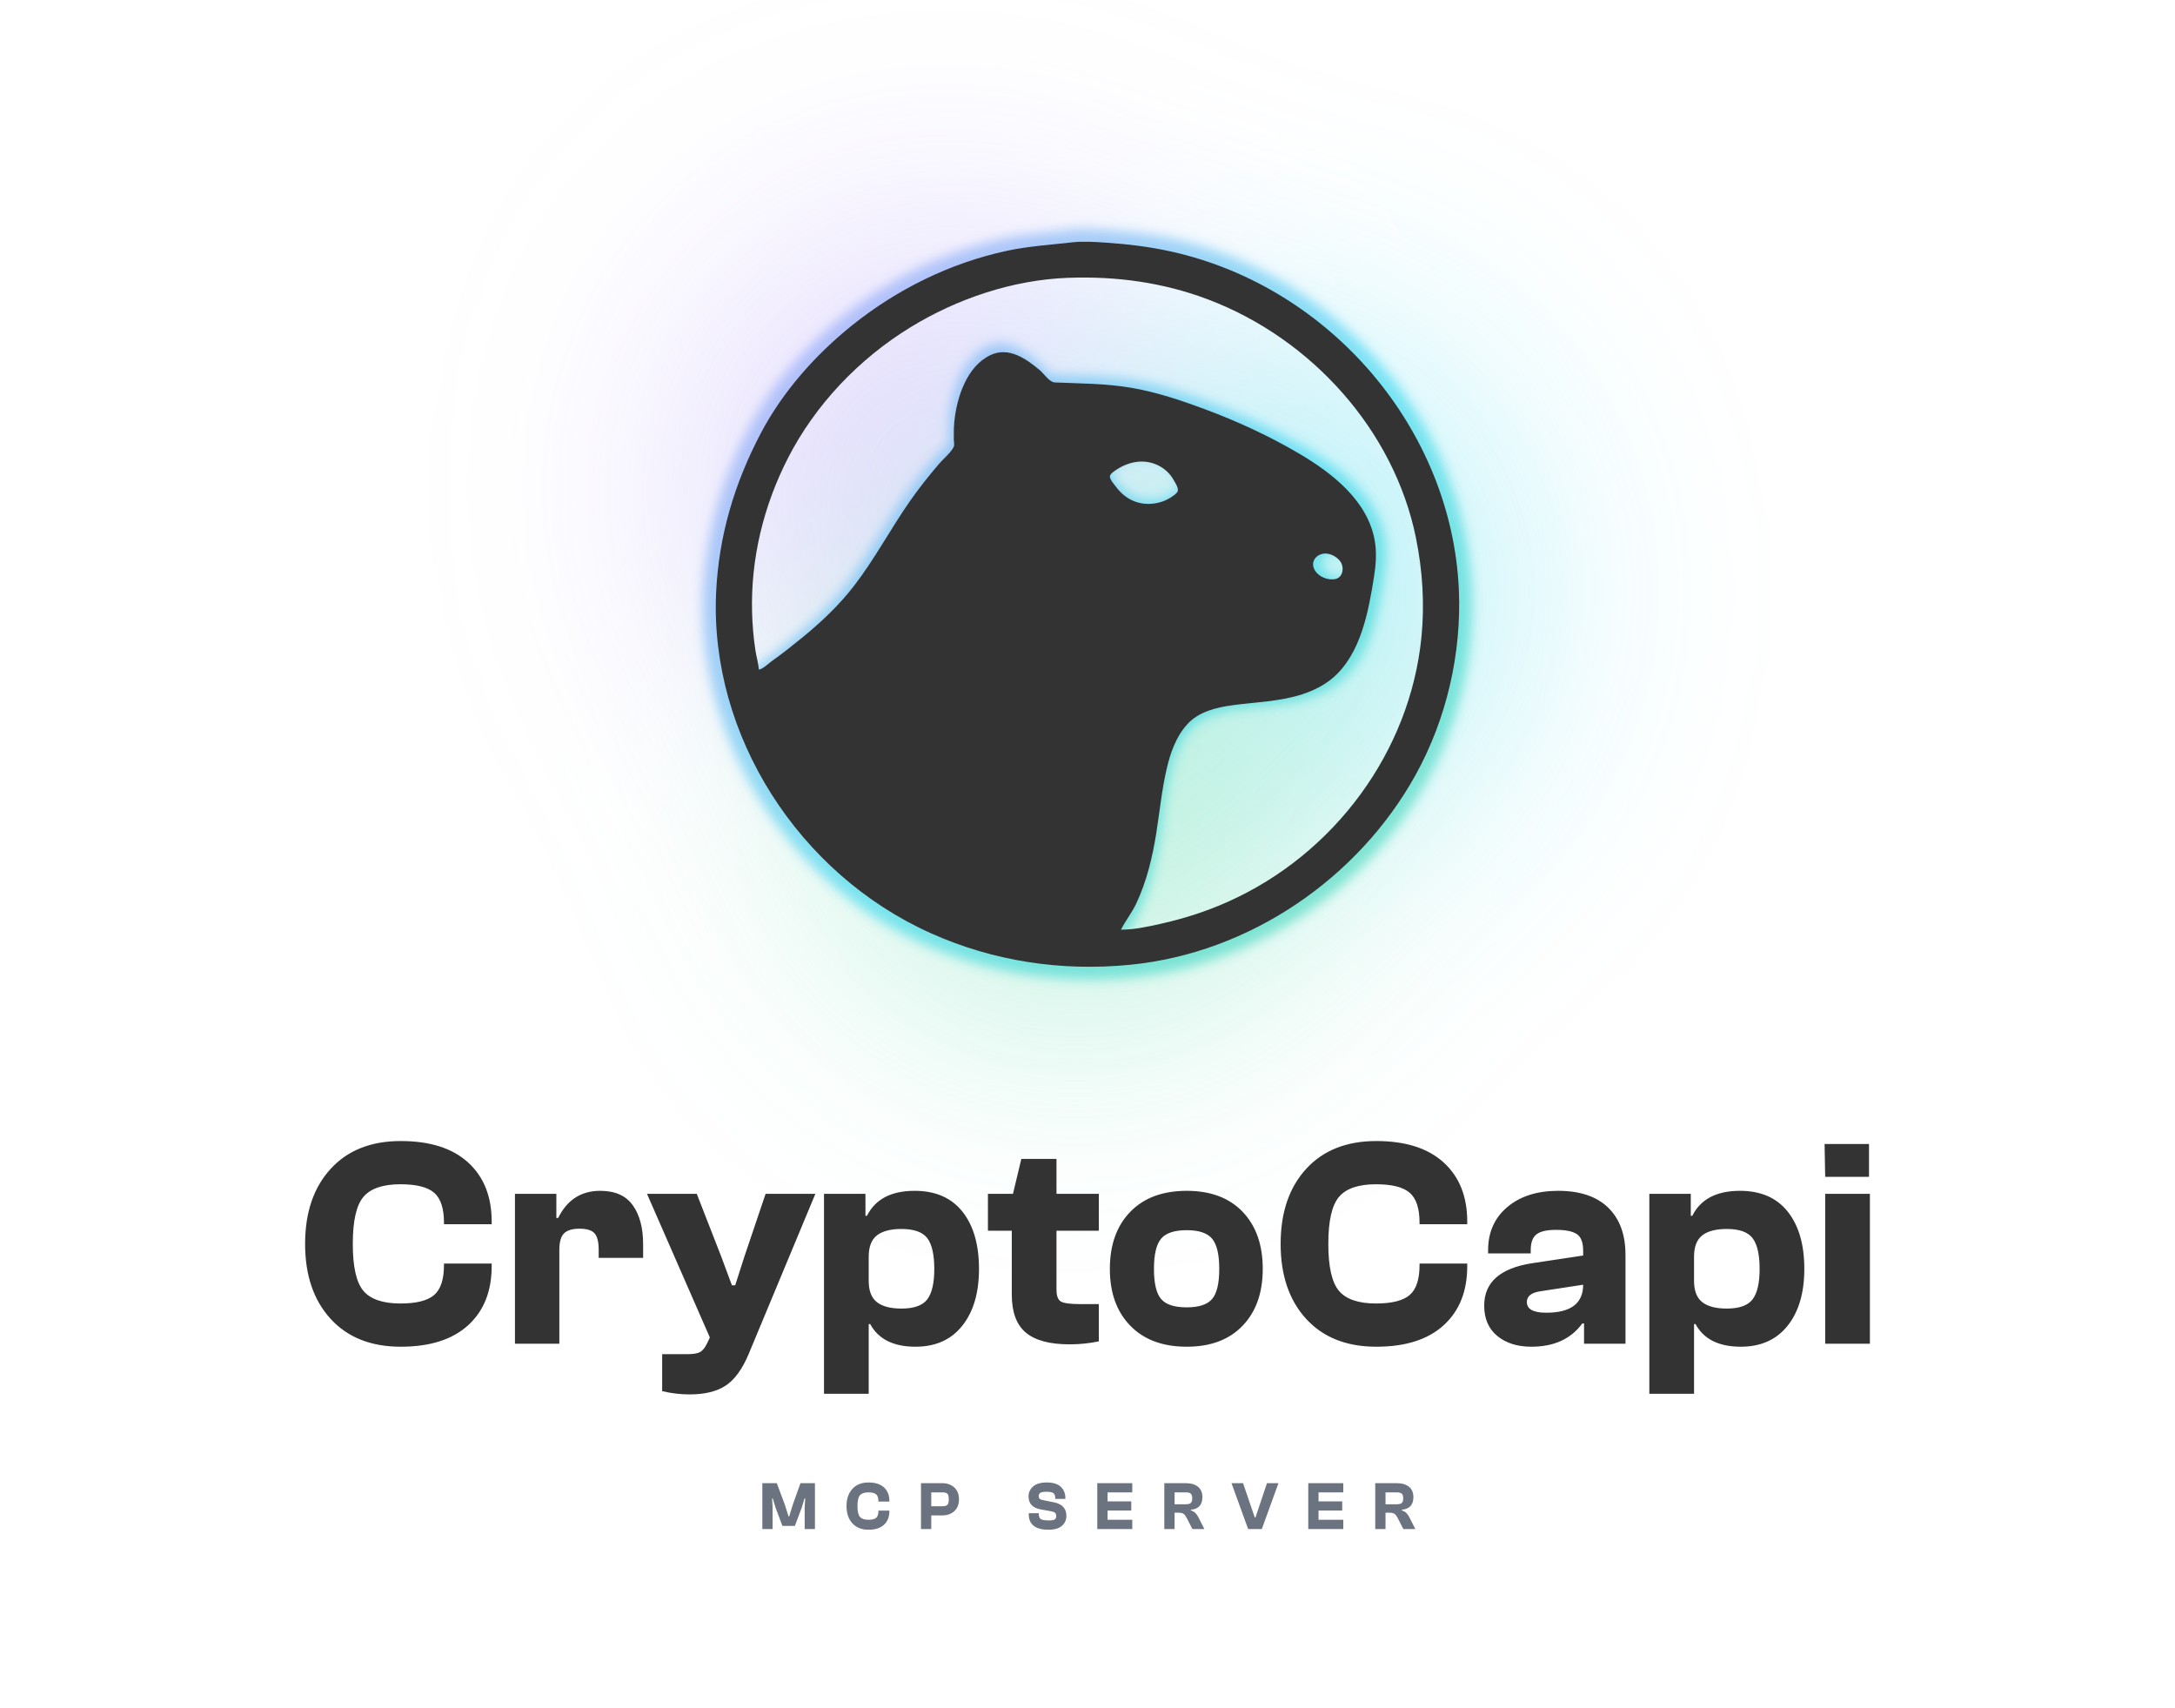
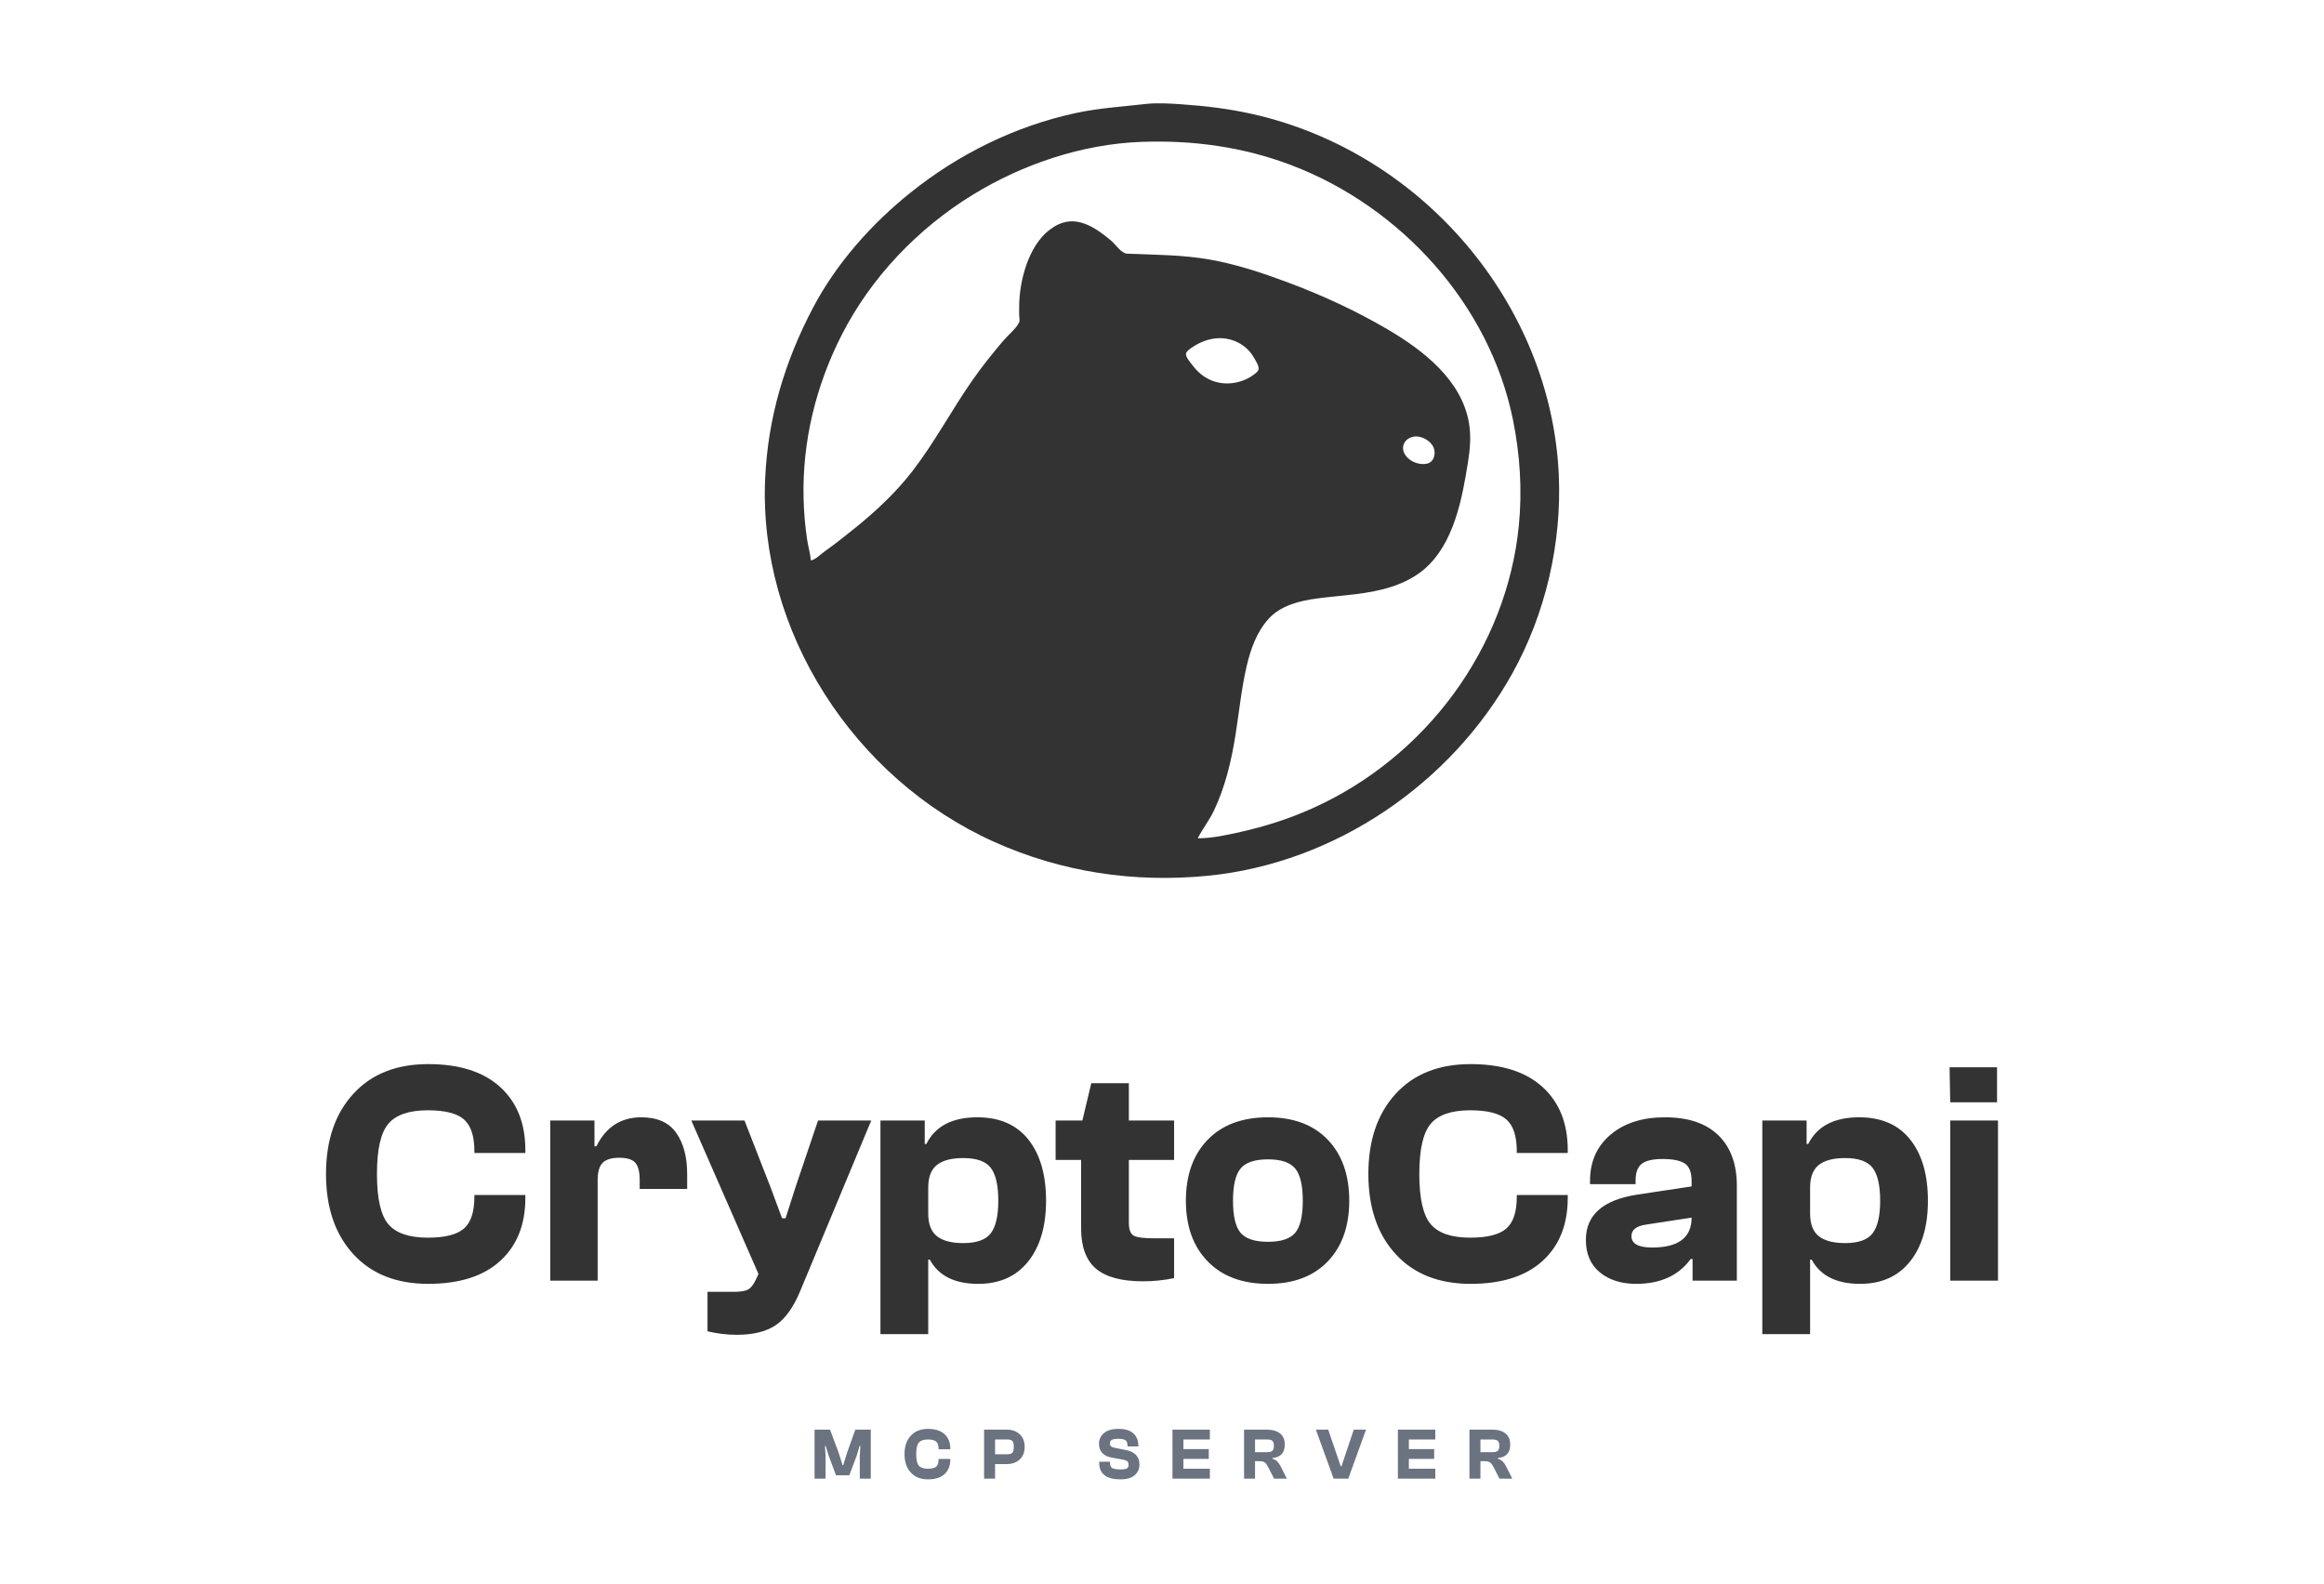
- <svg xmlns="http://www.w3.org/2000/svg" width="540" height="424" viewBox="0 0 540 424" role="img" aria-labelledby="t">
-   <defs>
-     <path id="mark" d="m 560.776,273.592 c 6.711,-0.774 14.194,-0.275 20.914,0.175 14.171,0.949 27.939,2.608 41.828,5.724 100.371,22.516 175.986,112.197 180.478,212.47 1.796,40.089 -7.687,81.431 -27.294,116.786 -35.833,64.616 -104.116,111.882 -179.541,119.259 -43.192,4.224 -85.857,-2.137 -125.483,-19.924 -82.923,-37.221 -138.933,-124.424 -134.926,-213.881 1.604,-35.806 11.494,-69.039 28.277,-100.823 13.716,-25.974 34.342,-49.204 57.372,-67.656 28.171,-22.572 61.486,-39.076 97.12,-46.77 13.732,-2.965 27.39,-3.761 41.255,-5.36 M 363.67,542.372 c 2.945,-0.683 5.615,-3.559 8.022,-5.279 6.483,-4.631 12.744,-9.556 18.908,-14.583 12.19,-9.943 23.537,-20.629 33.097,-33.07 12.888,-16.773 22.83,-35.593 34.9,-52.932 5.669,-8.144 11.912,-15.957 18.355,-23.525 2.783,-3.268 7.381,-6.935 9.277,-10.722 0.588,-1.175 0.058,-3.371 0.058,-4.681 0,-3.752 -0.035,-7.469 0.335,-11.203 1.486,-15.005 7.786,-34.911 22.871,-41.92 11.516,-5.351 22.422,2.459 30.941,9.595 2.517,2.108 5.977,7.527 9.454,7.674 16.454,0.696 32.391,0.609 48.703,3.485 15.53,2.738 30.555,7.735 45.266,13.205 20.574,7.651 40.413,16.764 59.304,27.845 21.258,12.47 43.83,30.05 48.005,55.452 1.231,7.489 0.613,14.954 -0.569,22.405 -3.424,21.582 -8.256,48.445 -25.949,63.493 -5.434,4.621 -12.108,7.919 -18.908,10.162 -14.245,4.699 -29.372,4.961 -44.12,6.966 -10.338,1.406 -21.38,4.083 -28.567,12.079 -7.057,7.852 -10.555,17.985 -12.874,28.006 -3.077,13.293 -4.39,26.877 -6.524,40.329 -2.405,15.161 -5.996,30.249 -12.572,44.25 -2.727,5.807 -6.77,10.86 -9.652,16.524 8.396,0 17.067,-1.911 25.211,-3.739 14.531,-3.26 28.547,-7.746 42.114,-13.819 67.115,-30.041 114.589,-94.558 121.71,-166.444 2.076,-20.959 0.707,-42.089 -3.518,-62.734 C 763.185,391.94 711.491,334.298 646.436,309.587 618.088,298.819 588.445,294.798 558.196,295.907 c -34.732,1.273 -69.822,13.117 -99.125,31.083 -32.54,19.951 -59.937,48.726 -77.137,82.352 -15.321,29.955 -23.399,63.074 -22.558,96.622 0.201,8.017 0.881,16.138 2.079,24.085 0.616,4.085 1.872,8.224 2.214,12.323 M 601.171,411.703 c -4.7,0.658 -9.001,2.476 -12.892,5.106 -1.255,0.848 -3.39,2.162 -3.734,3.736 -0.444,2.034 2.969,5.752 4.127,7.282 5.703,7.538 14.318,11.458 23.959,9.999 4.135,-0.626 8.115,-2.2 11.46,-4.649 1.141,-0.835 2.88,-1.897 3.143,-3.39 0.358,-2.032 -1.839,-5.291 -2.817,-7.001 -4.594,-8.031 -13.933,-12.386 -23.245,-11.083 m 117.748,57.697 c -5.717,0.813 -8.562,6.235 -5.141,11.078 2.601,3.684 7.795,5.738 12.303,4.949 4.435,-0.776 5.665,-5.806 4.26,-9.43 -1.541,-3.975 -7.088,-7.214 -11.422,-6.597 z" />
-     <linearGradient id="engines" x1="0" y1="0" x2="1" y2="1">
-       <stop offset="0" stop-color="#a78bfa" />
-       <stop offset=".55" stop-color="#22d3ee" />
-       <stop offset="1" stop-color="#34d399" />
-     </linearGradient>
-     <filter id="bloom" x="-50%" y="-50%" width="200%" height="200%">
-       <feGaussianBlur stdDeviation="30" />
-     </filter>
-     <filter id="rim" x="-10%" y="-10%" width="120%" height="120%">
-       <feGaussianBlur stdDeviation="3.5" />
-     </filter>
-   </defs>
-   <g filter="url(#bloom)" opacity="0.32">
-     <circle cx="234.4" cy="120.8" r="64.8" fill="#a78bfa" />
-     <circle cx="312.1" cy="146.8" r="64.8" fill="#22d3ee" />
-     <circle cx="266.8" cy="188.9" r="64.8" fill="#34d399" />
-   </g>
-   <g transform="translate(177.71 60) scale(0.39467) translate(-336.5496 -273.1886)">
-     <use href="#mark" fill="url(#engines)" opacity="0.55" filter="url(#rim)" transform="translate(570.38 501.23) scale(1.035) translate(-570.38 -501.23)" />
-     <use href="#mark" fill="#333333" />
-   </g>
-   <path fill="#333333" d="M99.50 334.32L99.50 334.32Q88.40 334.32 82.08 327.40Q75.75 320.48 75.75 308.79Q75.75 297.10 82.08 290.18Q88.40 283.26 99.50 283.26L99.50 283.26Q110.38 283.26 116.23 288.59Q122.07 293.92 122.07 303.24L122.07 303.24L122.07 303.91L110.23 303.91L110.23 303.54Q110.23 298.21 107.79 296.10Q105.35 293.99 99.43 293.99L99.43 293.99Q92.92 293.99 90.25 297.10Q87.59 300.21 87.59 308.79Q87.59 317.37 90.25 320.48Q92.92 323.59 99.43 323.59L99.43 323.59Q105.35 323.59 107.79 321.48Q110.23 319.37 110.23 314.04L110.23 314.04L110.23 313.67L122.07 313.67L122.07 314.34Q122.07 323.66 116.23 328.99Q110.38 334.32 99.50 334.32ZM138.87 310.27L138.87 333.58L127.85 333.58L127.85 296.36L138.13 296.36L138.13 302.35L138.58 302.35Q141.91 295.62 149.01 295.62L149.01 295.62Q154.56 295.62 157.11 299.21Q159.67 302.80 159.67 308.86L159.67 308.86L159.67 312.27L148.64 312.27L148.64 310.27Q148.64 307.31 147.60 306.16Q146.57 305.02 143.90 305.02Q141.24 305.02 140.06 306.16Q138.87 307.31 138.87 310.27L138.87 310.27ZM171.21 346.16L171.21 346.16Q167.81 346.16 164.40 345.35L164.40 345.35L164.40 336.17L170.62 336.17Q172.84 336.17 173.80 335.65Q174.76 335.13 175.58 333.43L175.58 333.43L176.24 332.03L160.63 296.36L172.99 296.36L179.05 311.90L181.72 319.08L182.53 319.08L184.83 311.90L190.08 296.36L202.44 296.36L185.86 336.17Q183.49 341.79 180.16 343.98Q176.83 346.16 171.21 346.16ZM215.68 328.70L215.68 346.01L204.58 346.01L204.58 296.36L214.87 296.36L214.87 301.83L215.24 301.83Q218.35 295.62 227.08 295.62L227.08 295.62Q234.85 295.62 238.96 300.80Q243.06 305.98 243.06 315.01L243.06 315.01Q243.06 323.89 238.92 329.10Q234.78 334.32 227.30 334.32L227.30 334.32Q219.09 334.32 216.05 328.70L216.05 328.70L215.68 328.70ZM215.68 311.97L215.68 317.97Q215.68 321.67 217.72 323.26Q219.75 324.85 223.82 324.85L223.82 324.85Q228.49 324.85 230.23 322.55Q231.96 320.26 231.96 315.01L231.96 315.01Q231.96 309.68 230.23 307.38Q228.49 305.09 223.82 305.09L223.82 305.09Q219.75 305.09 217.72 306.68Q215.68 308.27 215.68 311.97L215.68 311.97ZM265.56 333.73L265.56 333.73Q258.16 333.73 254.68 330.81Q251.20 327.88 251.20 321.37L251.20 321.37L251.20 305.53L245.28 305.53L245.28 296.36L251.50 296.36L253.57 287.70L262.30 287.70L262.30 296.36L272.81 296.36L272.81 305.53L262.30 305.53L262.30 320.11Q262.30 322.48 263.41 323.11Q264.52 323.74 268.22 323.74L268.22 323.74L272.81 323.74L272.81 332.99Q269.26 333.73 265.56 333.73ZM294.64 334.32L294.64 334.32Q285.69 334.32 280.62 329.10Q275.55 323.89 275.55 315.01L275.55 315.01Q275.55 306.05 280.62 300.83Q285.69 295.62 294.64 295.62L294.64 295.62Q303.52 295.62 308.52 300.83Q313.51 306.05 313.51 315.01L313.51 315.01Q313.51 323.89 308.52 329.10Q303.52 334.32 294.64 334.32ZM294.64 324.55L294.64 324.55Q299.16 324.55 300.93 322.48Q302.71 320.41 302.71 315.01Q302.71 309.60 300.93 307.50Q299.16 305.39 294.64 305.39L294.64 305.39Q290.05 305.39 288.28 307.50Q286.50 309.60 286.50 315.01Q286.50 320.41 288.28 322.48Q290.05 324.55 294.64 324.55ZM341.71 334.32L341.71 334.32Q330.61 334.32 324.28 327.40Q317.95 320.48 317.95 308.79Q317.95 297.10 324.28 290.18Q330.61 283.26 341.71 283.26L341.71 283.26Q352.58 283.26 358.43 288.59Q364.28 293.92 364.28 303.24L364.28 303.24L364.28 303.91L352.44 303.91L352.44 303.54Q352.44 298.21 349.99 296.10Q347.55 293.99 341.63 293.99L341.63 293.99Q335.12 293.99 332.46 297.10Q329.79 300.21 329.79 308.79Q329.79 317.37 332.46 320.48Q335.12 323.59 341.63 323.59L341.63 323.59Q347.55 323.59 349.99 321.48Q352.44 319.37 352.44 314.04L352.44 314.04L352.44 313.67L364.28 313.67L364.28 314.34Q364.28 323.66 358.43 328.99Q352.58 334.32 341.71 334.32ZM380.19 334.32L380.19 334.32Q375.01 334.32 371.75 331.66Q368.49 328.99 368.49 324.11L368.49 324.11Q368.49 315.45 380.33 313.60L380.33 313.60L393.06 311.68L393.06 310.49Q393.06 307.38 391.47 306.35Q389.88 305.31 386.33 305.31L386.33 305.31Q382.92 305.31 381.48 306.42Q380.04 307.53 380.04 310.34L380.04 310.34L380.04 311.16L369.46 311.16L369.46 310.34Q369.46 303.68 374.23 299.65Q379.00 295.62 386.85 295.62L386.85 295.62Q394.99 295.62 399.28 299.80Q403.57 303.98 403.57 311.53L403.57 311.53L403.57 333.58L393.28 333.58L393.28 328.55L392.84 328.55Q388.62 334.32 380.19 334.32ZM379.08 323.22L379.08 323.22Q379.08 325.88 383.89 325.88L383.89 325.88Q393.06 325.88 393.06 318.93L393.06 318.93L382.41 320.56Q379.08 321.07 379.08 323.22ZM420.59 328.70L420.59 346.01L409.49 346.01L409.49 296.36L419.78 296.36L419.78 301.83L420.15 301.83Q423.25 295.62 431.99 295.62L431.99 295.62Q439.76 295.62 443.86 300.80Q447.97 305.98 447.97 315.01L447.97 315.01Q447.97 323.89 443.83 329.10Q439.68 334.32 432.21 334.32L432.21 334.32Q423.99 334.32 420.96 328.70L420.96 328.70L420.59 328.70ZM420.59 311.97L420.59 317.97Q420.59 321.67 422.63 323.26Q424.66 324.85 428.73 324.85L428.73 324.85Q433.39 324.85 435.13 322.55Q436.87 320.26 436.87 315.01L436.87 315.01Q436.87 309.68 435.13 307.38Q433.39 305.09 428.73 305.09L428.73 305.09Q424.66 305.09 422.63 306.68Q420.59 308.27 420.59 311.97L420.59 311.97ZM464.03 284L464.03 292.14L453.15 292.14L453.00 284L464.03 284ZM464.25 296.36L464.25 333.58L453.15 333.58L453.15 296.36L464.25 296.36Z" />
-   <path fill="#6b7280" d="M191.82 374.19L191.82 379.58L189.27 379.58L189.27 368.19L192.86 368.19L194.85 373.51L195.77 376.44L195.94 376.44L196.84 373.51L198.74 368.19L202.33 368.19L202.33 379.58L199.78 379.58L199.78 374.19L199.92 372.00L199.73 372.00L199.07 374.22L197.35 378.80L194.25 378.80L192.54 374.22L191.86 372.00L191.69 372.00L191.82 374.19ZM215.63 379.75L215.63 379.75Q213.08 379.75 211.63 378.16Q210.17 376.57 210.17 373.88Q210.17 371.20 211.63 369.61Q213.08 368.02 215.63 368.02L215.63 368.02Q218.13 368.02 219.47 369.24Q220.81 370.47 220.81 372.61L220.81 372.61L220.81 372.76L218.09 372.76L218.09 372.68Q218.09 371.45 217.53 370.97Q216.97 370.48 215.61 370.48L215.61 370.48Q214.12 370.48 213.50 371.20Q212.89 371.91 212.89 373.88Q212.89 375.86 213.50 376.57Q214.12 377.28 215.61 377.28L215.61 377.28Q216.97 377.28 217.53 376.80Q218.09 376.32 218.09 375.09L218.09 375.09L218.09 375.01L220.81 375.01L220.81 375.16Q220.81 377.30 219.47 378.53Q218.13 379.75 215.63 379.75ZM231.21 376.20L231.21 379.58L228.66 379.58L228.66 368.19L233.89 368.19Q235.76 368.19 236.93 369.26Q238.09 370.33 238.09 372.20Q238.09 374.07 236.94 375.13Q235.78 376.20 233.89 376.20L233.89 376.20L231.21 376.20ZM234.00 370.48L234.00 370.48L231.21 370.48L231.21 373.92L234.00 373.92Q234.90 373.92 235.23 373.56Q235.56 373.20 235.56 372.20L235.56 372.20Q235.56 371.18 235.23 370.83Q234.90 370.48 234.00 370.48ZM260.31 379.75L260.31 379.75Q255.41 379.75 255.41 375.87L255.41 375.87L255.41 375.65L257.91 375.65L257.91 375.82Q257.91 376.77 258.40 377.11Q258.90 377.44 260.43 377.44L260.43 377.44Q261.48 377.44 261.85 377.21Q262.23 376.98 262.23 376.38L262.23 376.38Q262.23 375.77 261.91 375.52Q261.60 375.26 260.46 375.07L260.46 375.07L258.45 374.72Q255.36 374.19 255.36 371.47L255.36 371.47Q255.36 370.03 256.49 369.02Q257.62 368.02 259.90 368.02L259.90 368.02Q262.23 368.02 263.37 369.09Q264.51 370.16 264.51 371.96L264.51 371.96L264.51 372.10L261.99 372.10L261.99 371.91Q261.99 371.01 261.53 370.67Q261.07 370.33 259.81 370.33L259.81 370.33Q258.74 370.33 258.32 370.58Q257.89 370.82 257.89 371.37Q257.89 371.91 258.20 372.13Q258.50 372.34 259.52 372.52L259.52 372.52L261.55 372.92Q264.76 373.53 264.76 376.30L264.76 376.30Q264.76 377.79 263.67 378.77Q262.58 379.75 260.31 379.75ZM281.12 377.28L281.12 379.58L272.43 379.58L272.43 368.19L281.12 368.19L281.12 370.48L274.98 370.48L274.98 372.71L280.87 372.71L280.87 374.99L274.98 374.99L274.98 377.28L281.12 377.28ZM291.62 375.53L291.62 379.58L289.07 379.58L289.07 368.19L294.30 368.19Q296.34 368.19 297.44 369.09Q298.53 369.99 298.53 371.66L298.53 371.66Q298.53 374.53 295.66 374.79L295.66 374.79L295.66 374.96Q296.36 375.18 296.78 375.59Q297.21 376.01 297.57 376.72L297.57 376.72L299.01 379.58L296.04 379.58L294.69 376.94Q294.27 376.13 293.88 375.83Q293.49 375.53 292.64 375.53L292.64 375.53L291.62 375.53ZM294.42 370.48L291.62 370.48L291.62 373.43L294.42 373.43Q295.32 373.43 295.66 373.10Q296.00 372.78 296.00 371.95L296.00 371.95Q296.00 371.13 295.65 370.81Q295.31 370.48 294.42 370.48L294.42 370.48ZM317.41 368.19L313.28 379.58L309.88 379.58L305.75 368.19L308.62 368.19L311.53 376.72L311.70 376.72L314.56 368.19L317.41 368.19ZM333.50 377.28L333.50 379.58L324.81 379.58L324.81 368.19L333.50 368.19L333.50 370.48L327.36 370.48L327.36 372.71L333.24 372.71L333.24 374.99L327.36 374.99L327.36 377.28L333.50 377.28ZM343.99 375.53L343.99 379.58L341.44 379.58L341.44 368.19L346.68 368.19Q348.72 368.19 349.82 369.09Q350.91 369.99 350.91 371.66L350.91 371.66Q350.91 374.53 348.04 374.79L348.04 374.79L348.04 374.96Q348.74 375.18 349.16 375.59Q349.59 376.01 349.94 376.72L349.94 376.72L351.39 379.58L348.41 379.58L347.07 376.94Q346.65 376.13 346.25 375.83Q345.86 375.53 345.01 375.53L345.01 375.53L343.99 375.53ZM346.80 370.48L343.99 370.48L343.99 373.43L346.80 373.43Q347.70 373.43 348.04 373.10Q348.38 372.78 348.38 371.95L348.38 371.95Q348.38 371.13 348.03 370.81Q347.68 370.48 346.80 370.48L346.80 370.48Z" />
+ <svg xmlns="http://www.w3.org/2000/svg" width="540" height="368" viewBox="0 0 540 368" role="img" aria-labelledby="t">
+   <path fill="#333333" transform="translate(177.71 24) scale(0.39467) translate(-336.5496 -273.1886)" d="m 560.776,273.592 c 6.711,-0.774 14.194,-0.275 20.914,0.175 14.171,0.949 27.939,2.608 41.828,5.724 100.371,22.516 175.986,112.197 180.478,212.47 1.796,40.089 -7.687,81.431 -27.294,116.786 -35.833,64.616 -104.116,111.882 -179.541,119.259 -43.192,4.224 -85.857,-2.137 -125.483,-19.924 -82.923,-37.221 -138.933,-124.424 -134.926,-213.881 1.604,-35.806 11.494,-69.039 28.277,-100.823 13.716,-25.974 34.342,-49.204 57.372,-67.656 28.171,-22.572 61.486,-39.076 97.12,-46.77 13.732,-2.965 27.39,-3.761 41.255,-5.36 M 363.67,542.372 c 2.945,-0.683 5.615,-3.559 8.022,-5.279 6.483,-4.631 12.744,-9.556 18.908,-14.583 12.19,-9.943 23.537,-20.629 33.097,-33.07 12.888,-16.773 22.83,-35.593 34.9,-52.932 5.669,-8.144 11.912,-15.957 18.355,-23.525 2.783,-3.268 7.381,-6.935 9.277,-10.722 0.588,-1.175 0.058,-3.371 0.058,-4.681 0,-3.752 -0.035,-7.469 0.335,-11.203 1.486,-15.005 7.786,-34.911 22.871,-41.92 11.516,-5.351 22.422,2.459 30.941,9.595 2.517,2.108 5.977,7.527 9.454,7.674 16.454,0.696 32.391,0.609 48.703,3.485 15.53,2.738 30.555,7.735 45.266,13.205 20.574,7.651 40.413,16.764 59.304,27.845 21.258,12.47 43.83,30.05 48.005,55.452 1.231,7.489 0.613,14.954 -0.569,22.405 -3.424,21.582 -8.256,48.445 -25.949,63.493 -5.434,4.621 -12.108,7.919 -18.908,10.162 -14.245,4.699 -29.372,4.961 -44.12,6.966 -10.338,1.406 -21.38,4.083 -28.567,12.079 -7.057,7.852 -10.555,17.985 -12.874,28.006 -3.077,13.293 -4.39,26.877 -6.524,40.329 -2.405,15.161 -5.996,30.249 -12.572,44.25 -2.727,5.807 -6.77,10.86 -9.652,16.524 8.396,0 17.067,-1.911 25.211,-3.739 14.531,-3.26 28.547,-7.746 42.114,-13.819 67.115,-30.041 114.589,-94.558 121.71,-166.444 2.076,-20.959 0.707,-42.089 -3.518,-62.734 C 763.185,391.94 711.491,334.298 646.436,309.587 618.088,298.819 588.445,294.798 558.196,295.907 c -34.732,1.273 -69.822,13.117 -99.125,31.083 -32.54,19.951 -59.937,48.726 -77.137,82.352 -15.321,29.955 -23.399,63.074 -22.558,96.622 0.201,8.017 0.881,16.138 2.079,24.085 0.616,4.085 1.872,8.224 2.214,12.323 M 601.171,411.703 c -4.7,0.658 -9.001,2.476 -12.892,5.106 -1.255,0.848 -3.39,2.162 -3.734,3.736 -0.444,2.034 2.969,5.752 4.127,7.282 5.703,7.538 14.318,11.458 23.959,9.999 4.135,-0.626 8.115,-2.2 11.46,-4.649 1.141,-0.835 2.88,-1.897 3.143,-3.39 0.358,-2.032 -1.839,-5.291 -2.817,-7.001 -4.594,-8.031 -13.933,-12.386 -23.245,-11.083 m 117.748,57.697 c -5.717,0.813 -8.562,6.235 -5.141,11.078 2.601,3.684 7.795,5.738 12.303,4.949 4.435,-0.776 5.665,-5.806 4.26,-9.43 -1.541,-3.975 -7.088,-7.214 -11.422,-6.597 z" />
+   <path fill="#333333" d="M99.50 298.32L99.50 298.32Q88.40 298.32 82.08 291.40Q75.75 284.48 75.75 272.79Q75.75 261.10 82.08 254.18Q88.40 247.26 99.50 247.26L99.50 247.26Q110.38 247.26 116.23 252.59Q122.07 257.92 122.07 267.24L122.07 267.24L122.07 267.91L110.23 267.91L110.23 267.54Q110.23 262.21 107.79 260.10Q105.35 257.99 99.43 257.99L99.43 257.99Q92.92 257.99 90.25 261.10Q87.59 264.21 87.59 272.79Q87.59 281.37 90.25 284.48Q92.92 287.59 99.43 287.59L99.43 287.59Q105.35 287.59 107.79 285.48Q110.23 283.37 110.23 278.04L110.23 278.04L110.23 277.67L122.07 277.67L122.07 278.34Q122.07 287.66 116.23 292.99Q110.38 298.32 99.50 298.32ZM138.87 274.27L138.87 297.58L127.85 297.58L127.85 260.36L138.13 260.36L138.13 266.35L138.58 266.35Q141.91 259.62 149.01 259.62L149.01 259.62Q154.56 259.62 157.11 263.21Q159.67 266.80 159.67 272.86L159.67 272.86L159.67 276.27L148.64 276.27L148.64 274.27Q148.64 271.31 147.60 270.16Q146.57 269.02 143.90 269.02Q141.24 269.02 140.06 270.16Q138.87 271.31 138.87 274.27L138.87 274.27ZM171.21 310.16L171.21 310.16Q167.81 310.16 164.40 309.35L164.40 309.35L164.40 300.17L170.62 300.17Q172.84 300.17 173.80 299.65Q174.76 299.13 175.58 297.43L175.58 297.43L176.24 296.03L160.63 260.36L172.99 260.36L179.05 275.90L181.72 283.08L182.53 283.08L184.83 275.90L190.08 260.36L202.44 260.36L185.86 300.17Q183.49 305.79 180.16 307.98Q176.83 310.16 171.21 310.16ZM215.68 292.70L215.68 310.01L204.58 310.01L204.58 260.36L214.87 260.36L214.87 265.83L215.24 265.83Q218.35 259.62 227.08 259.62L227.08 259.62Q234.85 259.62 238.96 264.80Q243.06 269.98 243.06 279.01L243.06 279.01Q243.06 287.89 238.92 293.10Q234.78 298.32 227.30 298.32L227.30 298.32Q219.09 298.32 216.05 292.70L216.05 292.70L215.68 292.70ZM215.68 275.97L215.68 281.97Q215.68 285.67 217.72 287.26Q219.75 288.85 223.82 288.85L223.82 288.85Q228.49 288.85 230.23 286.55Q231.96 284.26 231.96 279.01L231.96 279.01Q231.96 273.68 230.23 271.38Q228.49 269.09 223.82 269.09L223.82 269.09Q219.75 269.09 217.72 270.68Q215.68 272.27 215.68 275.97L215.68 275.97ZM265.56 297.73L265.56 297.73Q258.16 297.73 254.68 294.81Q251.20 291.88 251.20 285.37L251.20 285.37L251.20 269.53L245.28 269.53L245.28 260.36L251.50 260.36L253.57 251.70L262.30 251.70L262.30 260.36L272.81 260.36L272.81 269.53L262.30 269.53L262.30 284.11Q262.30 286.48 263.41 287.11Q264.52 287.74 268.22 287.74L268.22 287.74L272.81 287.74L272.81 296.99Q269.26 297.73 265.56 297.73ZM294.64 298.32L294.64 298.32Q285.69 298.32 280.62 293.10Q275.55 287.89 275.55 279.01L275.55 279.01Q275.55 270.05 280.62 264.83Q285.69 259.62 294.64 259.62L294.64 259.62Q303.52 259.62 308.52 264.83Q313.51 270.05 313.51 279.01L313.51 279.01Q313.51 287.89 308.52 293.10Q303.52 298.32 294.64 298.32ZM294.64 288.55L294.64 288.55Q299.16 288.55 300.93 286.48Q302.71 284.41 302.71 279.01Q302.71 273.60 300.93 271.50Q299.16 269.39 294.64 269.39L294.64 269.39Q290.05 269.39 288.28 271.50Q286.50 273.60 286.50 279.01Q286.50 284.41 288.28 286.48Q290.05 288.55 294.64 288.55ZM341.71 298.32L341.71 298.32Q330.61 298.32 324.28 291.40Q317.95 284.48 317.95 272.79Q317.95 261.10 324.28 254.18Q330.61 247.26 341.71 247.26L341.71 247.26Q352.58 247.26 358.43 252.59Q364.28 257.92 364.28 267.24L364.28 267.24L364.28 267.91L352.44 267.91L352.44 267.54Q352.44 262.21 349.99 260.10Q347.55 257.99 341.63 257.99L341.63 257.99Q335.12 257.99 332.46 261.10Q329.79 264.21 329.79 272.79Q329.79 281.37 332.46 284.48Q335.12 287.59 341.63 287.59L341.63 287.59Q347.55 287.59 349.99 285.48Q352.44 283.37 352.44 278.04L352.44 278.04L352.44 277.67L364.28 277.67L364.28 278.34Q364.28 287.66 358.43 292.99Q352.58 298.32 341.71 298.32ZM380.19 298.32L380.19 298.32Q375.01 298.32 371.75 295.66Q368.49 292.99 368.49 288.11L368.49 288.11Q368.49 279.45 380.33 277.60L380.33 277.60L393.06 275.68L393.06 274.49Q393.06 271.38 391.47 270.35Q389.88 269.31 386.33 269.31L386.33 269.31Q382.92 269.31 381.48 270.42Q380.04 271.53 380.04 274.34L380.04 274.34L380.04 275.16L369.46 275.16L369.46 274.34Q369.46 267.68 374.23 263.65Q379.00 259.62 386.85 259.62L386.85 259.62Q394.99 259.62 399.28 263.80Q403.57 267.98 403.57 275.53L403.57 275.53L403.57 297.58L393.28 297.58L393.28 292.55L392.84 292.55Q388.62 298.32 380.19 298.32ZM379.08 287.22L379.08 287.22Q379.08 289.88 383.89 289.88L383.89 289.88Q393.06 289.88 393.06 282.93L393.06 282.93L382.41 284.56Q379.08 285.07 379.08 287.22ZM420.59 292.70L420.59 310.01L409.49 310.01L409.49 260.36L419.78 260.36L419.78 265.83L420.15 265.83Q423.25 259.62 431.99 259.62L431.99 259.62Q439.76 259.62 443.86 264.80Q447.97 269.98 447.97 279.01L447.97 279.01Q447.97 287.89 443.83 293.10Q439.68 298.32 432.21 298.32L432.21 298.32Q423.99 298.32 420.96 292.70L420.96 292.70L420.59 292.70ZM420.59 275.97L420.59 281.97Q420.59 285.67 422.63 287.26Q424.66 288.85 428.73 288.85L428.73 288.85Q433.39 288.85 435.13 286.55Q436.87 284.26 436.87 279.01L436.87 279.01Q436.87 273.68 435.13 271.38Q433.39 269.09 428.73 269.09L428.73 269.09Q424.66 269.09 422.63 270.68Q420.59 272.27 420.59 275.97L420.59 275.97ZM464.03 248L464.03 256.14L453.15 256.14L453.00 248L464.03 248ZM464.25 260.36L464.25 297.58L453.15 297.58L453.15 260.36L464.25 260.36Z" />
+   <path fill="#6b7280" d="M191.82 338.19L191.82 343.58L189.27 343.58L189.27 332.19L192.86 332.19L194.85 337.51L195.77 340.44L195.94 340.44L196.84 337.51L198.74 332.19L202.33 332.19L202.33 343.58L199.78 343.58L199.78 338.19L199.92 336.00L199.73 336.00L199.07 338.22L197.35 342.80L194.25 342.80L192.54 338.22L191.86 336.00L191.69 336.00L191.82 338.19ZM215.63 343.75L215.63 343.75Q213.08 343.75 211.63 342.16Q210.17 340.57 210.17 337.88Q210.17 335.20 211.63 333.61Q213.08 332.02 215.63 332.02L215.63 332.02Q218.13 332.02 219.47 333.24Q220.81 334.47 220.81 336.61L220.81 336.61L220.81 336.76L218.09 336.76L218.09 336.68Q218.09 335.45 217.53 334.97Q216.97 334.48 215.61 334.48L215.61 334.48Q214.12 334.48 213.50 335.20Q212.89 335.91 212.89 337.88Q212.89 339.86 213.50 340.57Q214.12 341.28 215.61 341.28L215.61 341.28Q216.97 341.28 217.53 340.80Q218.09 340.32 218.09 339.09L218.09 339.09L218.09 339.01L220.81 339.01L220.81 339.16Q220.81 341.30 219.47 342.53Q218.13 343.75 215.63 343.75ZM231.21 340.20L231.21 343.58L228.66 343.58L228.66 332.19L233.89 332.19Q235.76 332.19 236.93 333.26Q238.09 334.33 238.09 336.20Q238.09 338.07 236.94 339.13Q235.78 340.20 233.89 340.20L233.89 340.20L231.21 340.20ZM234.00 334.48L234.00 334.48L231.21 334.48L231.21 337.92L234.00 337.92Q234.90 337.92 235.23 337.56Q235.56 337.20 235.56 336.20L235.56 336.20Q235.56 335.18 235.23 334.83Q234.90 334.48 234.00 334.48ZM260.31 343.75L260.31 343.75Q255.41 343.75 255.41 339.87L255.41 339.87L255.41 339.65L257.91 339.65L257.91 339.82Q257.91 340.77 258.40 341.11Q258.90 341.44 260.43 341.44L260.43 341.44Q261.48 341.44 261.85 341.21Q262.23 340.98 262.23 340.38L262.23 340.38Q262.23 339.77 261.91 339.52Q261.60 339.26 260.46 339.07L260.46 339.07L258.45 338.72Q255.36 338.19 255.36 335.47L255.36 335.47Q255.36 334.03 256.49 333.02Q257.62 332.02 259.90 332.02L259.90 332.02Q262.23 332.02 263.37 333.09Q264.51 334.16 264.51 335.96L264.51 335.96L264.51 336.10L261.99 336.10L261.99 335.91Q261.99 335.01 261.53 334.67Q261.07 334.33 259.81 334.33L259.81 334.33Q258.74 334.33 258.32 334.58Q257.89 334.82 257.89 335.37Q257.89 335.91 258.20 336.13Q258.50 336.34 259.52 336.52L259.52 336.52L261.55 336.92Q264.76 337.53 264.76 340.30L264.76 340.30Q264.76 341.79 263.67 342.77Q262.58 343.75 260.31 343.75ZM281.12 341.28L281.12 343.58L272.43 343.58L272.43 332.19L281.12 332.19L281.12 334.48L274.98 334.48L274.98 336.71L280.87 336.71L280.87 338.99L274.98 338.99L274.98 341.28L281.12 341.28ZM291.62 339.53L291.62 343.58L289.07 343.58L289.07 332.19L294.30 332.19Q296.34 332.19 297.44 333.09Q298.53 333.99 298.53 335.66L298.53 335.66Q298.53 338.53 295.66 338.79L295.66 338.79L295.66 338.96Q296.36 339.18 296.78 339.59Q297.21 340.01 297.57 340.72L297.57 340.72L299.01 343.58L296.04 343.58L294.69 340.94Q294.27 340.13 293.88 339.83Q293.49 339.53 292.64 339.53L292.64 339.53L291.62 339.53ZM294.42 334.48L291.62 334.48L291.62 337.43L294.42 337.43Q295.32 337.43 295.66 337.10Q296.00 336.78 296.00 335.95L296.00 335.95Q296.00 335.13 295.65 334.81Q295.31 334.48 294.42 334.48L294.42 334.48ZM317.41 332.19L313.28 343.58L309.88 343.58L305.75 332.19L308.62 332.19L311.53 340.72L311.70 340.72L314.56 332.19L317.41 332.19ZM333.50 341.28L333.50 343.58L324.81 343.58L324.81 332.19L333.50 332.19L333.50 334.48L327.36 334.48L327.36 336.71L333.24 336.71L333.24 338.99L327.36 338.99L327.36 341.28L333.50 341.28ZM343.99 339.53L343.99 343.58L341.44 343.58L341.44 332.19L346.68 332.19Q348.72 332.19 349.82 333.09Q350.91 333.99 350.91 335.66L350.91 335.66Q350.91 338.53 348.04 338.79L348.04 338.79L348.04 338.96Q348.74 339.18 349.16 339.59Q349.59 340.01 349.94 340.72L349.94 340.72L351.39 343.58L348.41 343.58L347.07 340.94Q346.65 340.13 346.25 339.83Q345.86 339.53 345.01 339.53L345.01 339.53L343.99 339.53ZM346.80 334.48L343.99 334.48L343.99 337.43L346.80 337.43Q347.70 337.43 348.04 337.10Q348.38 336.78 348.38 335.95L348.38 335.95Q348.38 335.13 348.03 334.81Q347.68 334.48 346.80 334.48L346.80 334.48Z" />
</svg>
